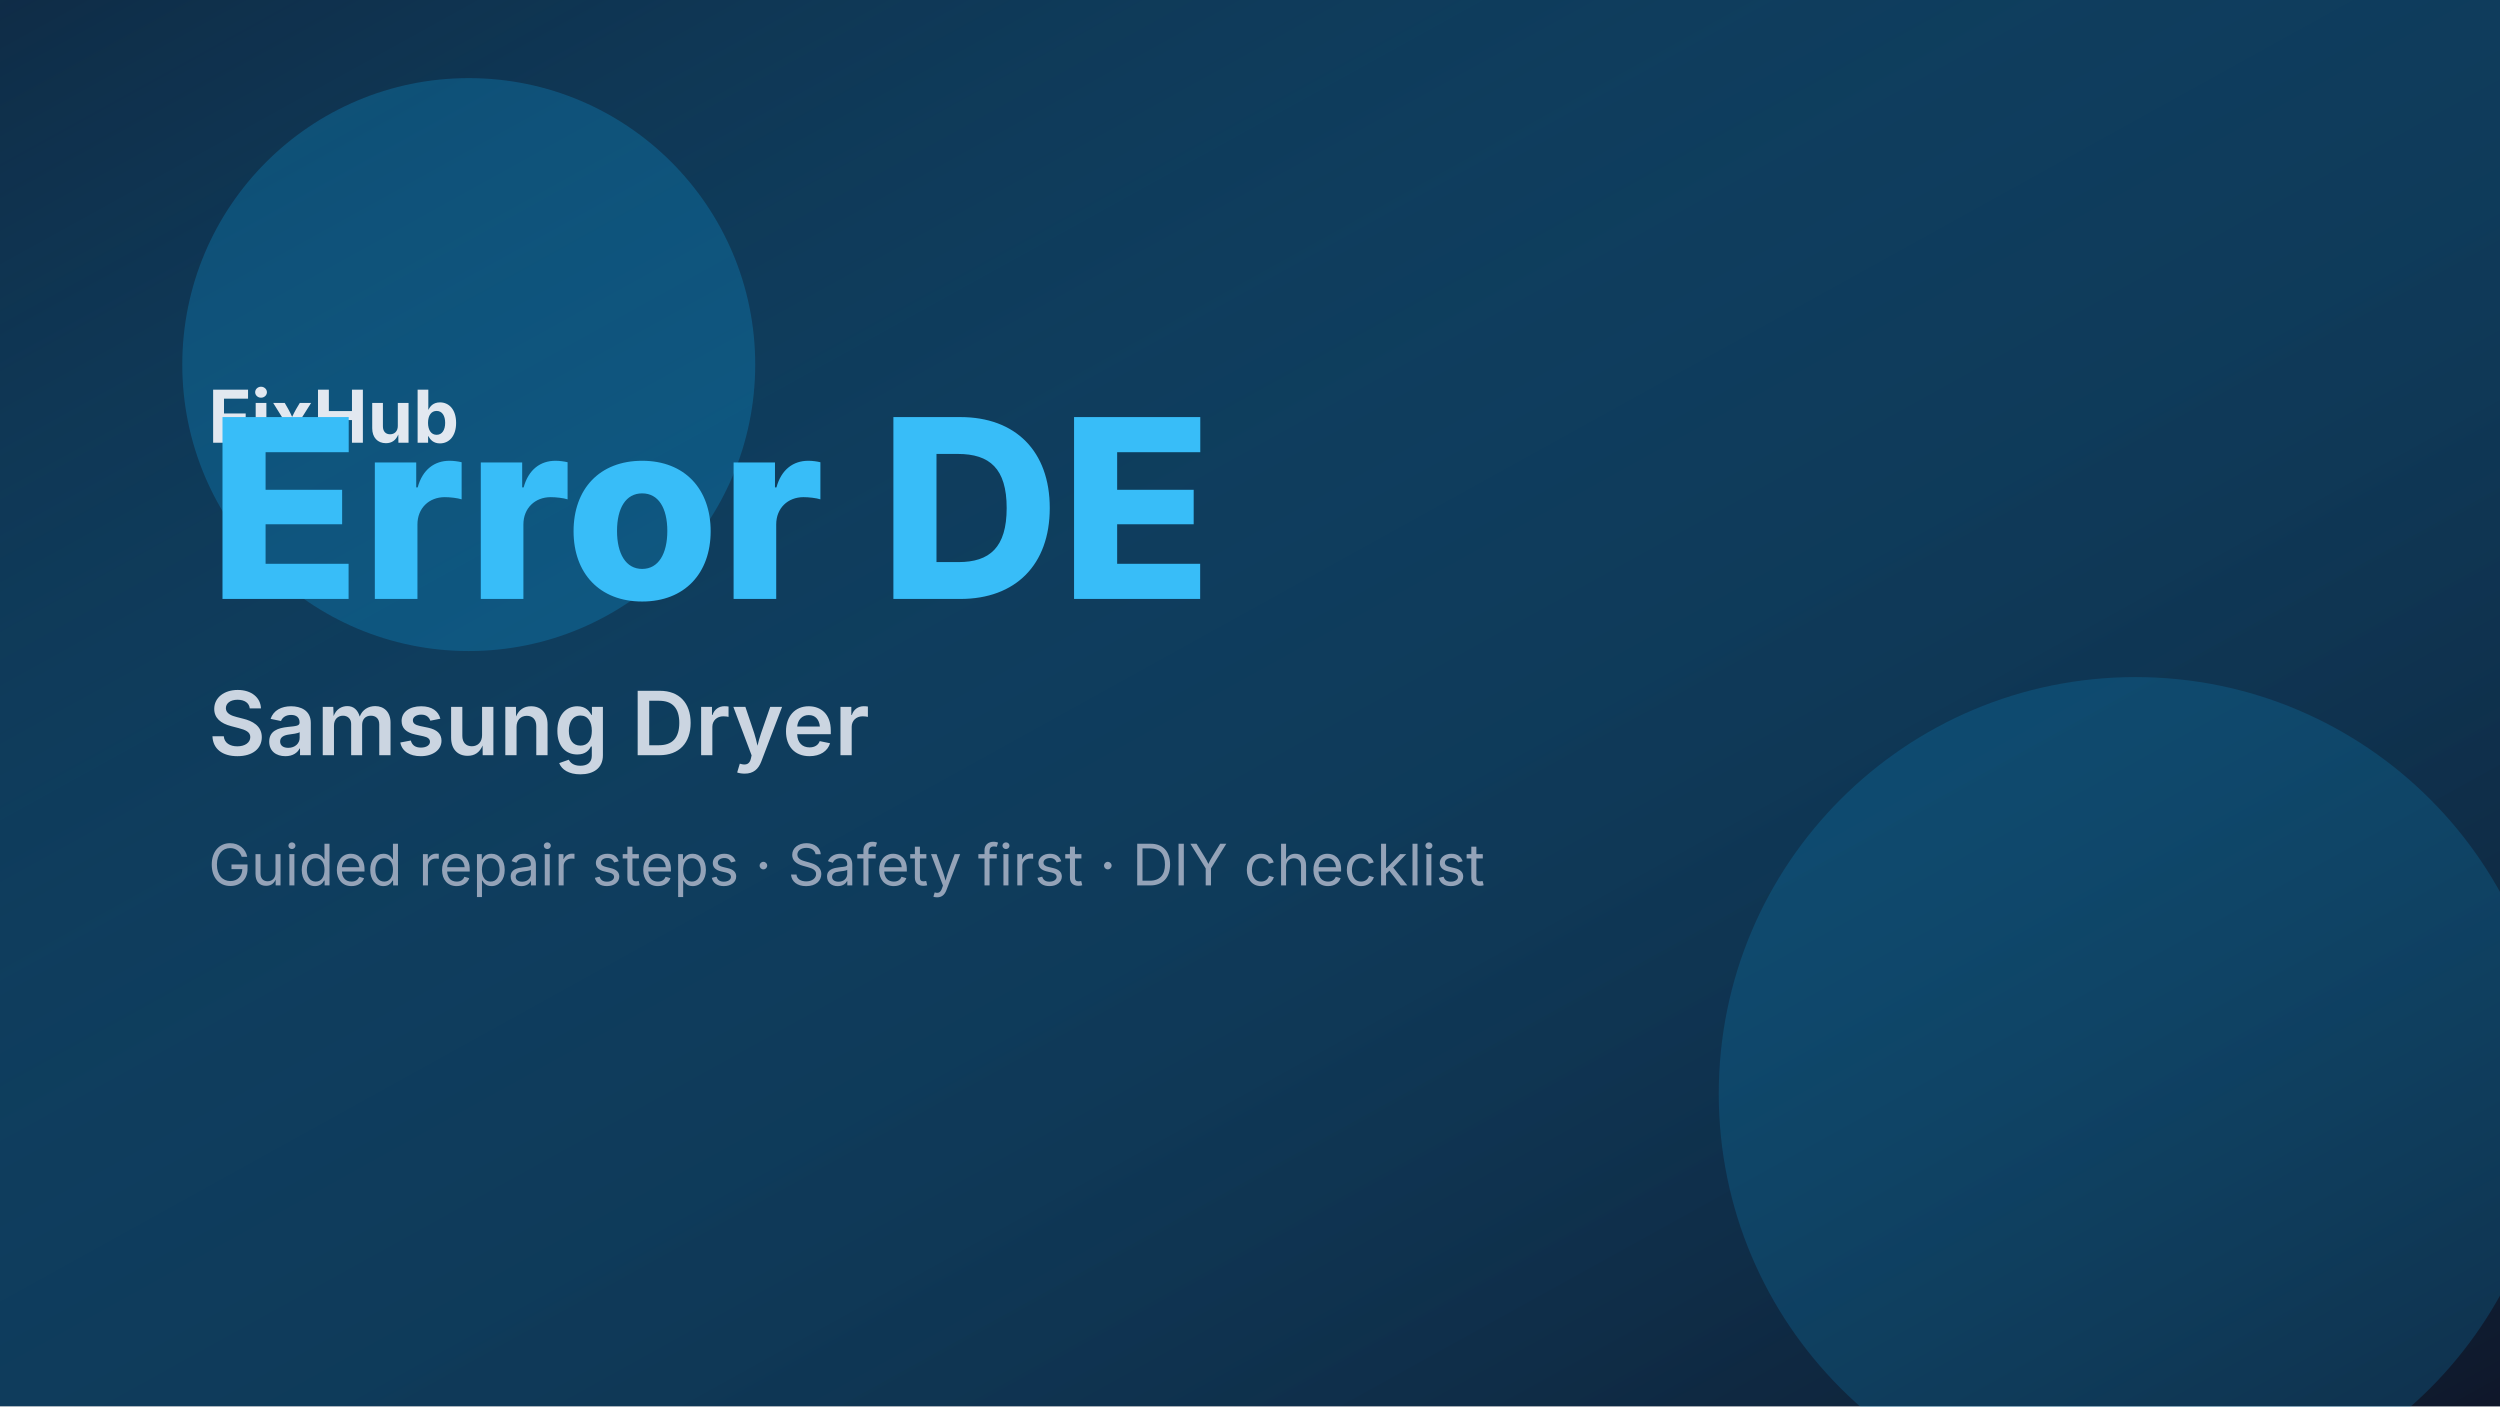
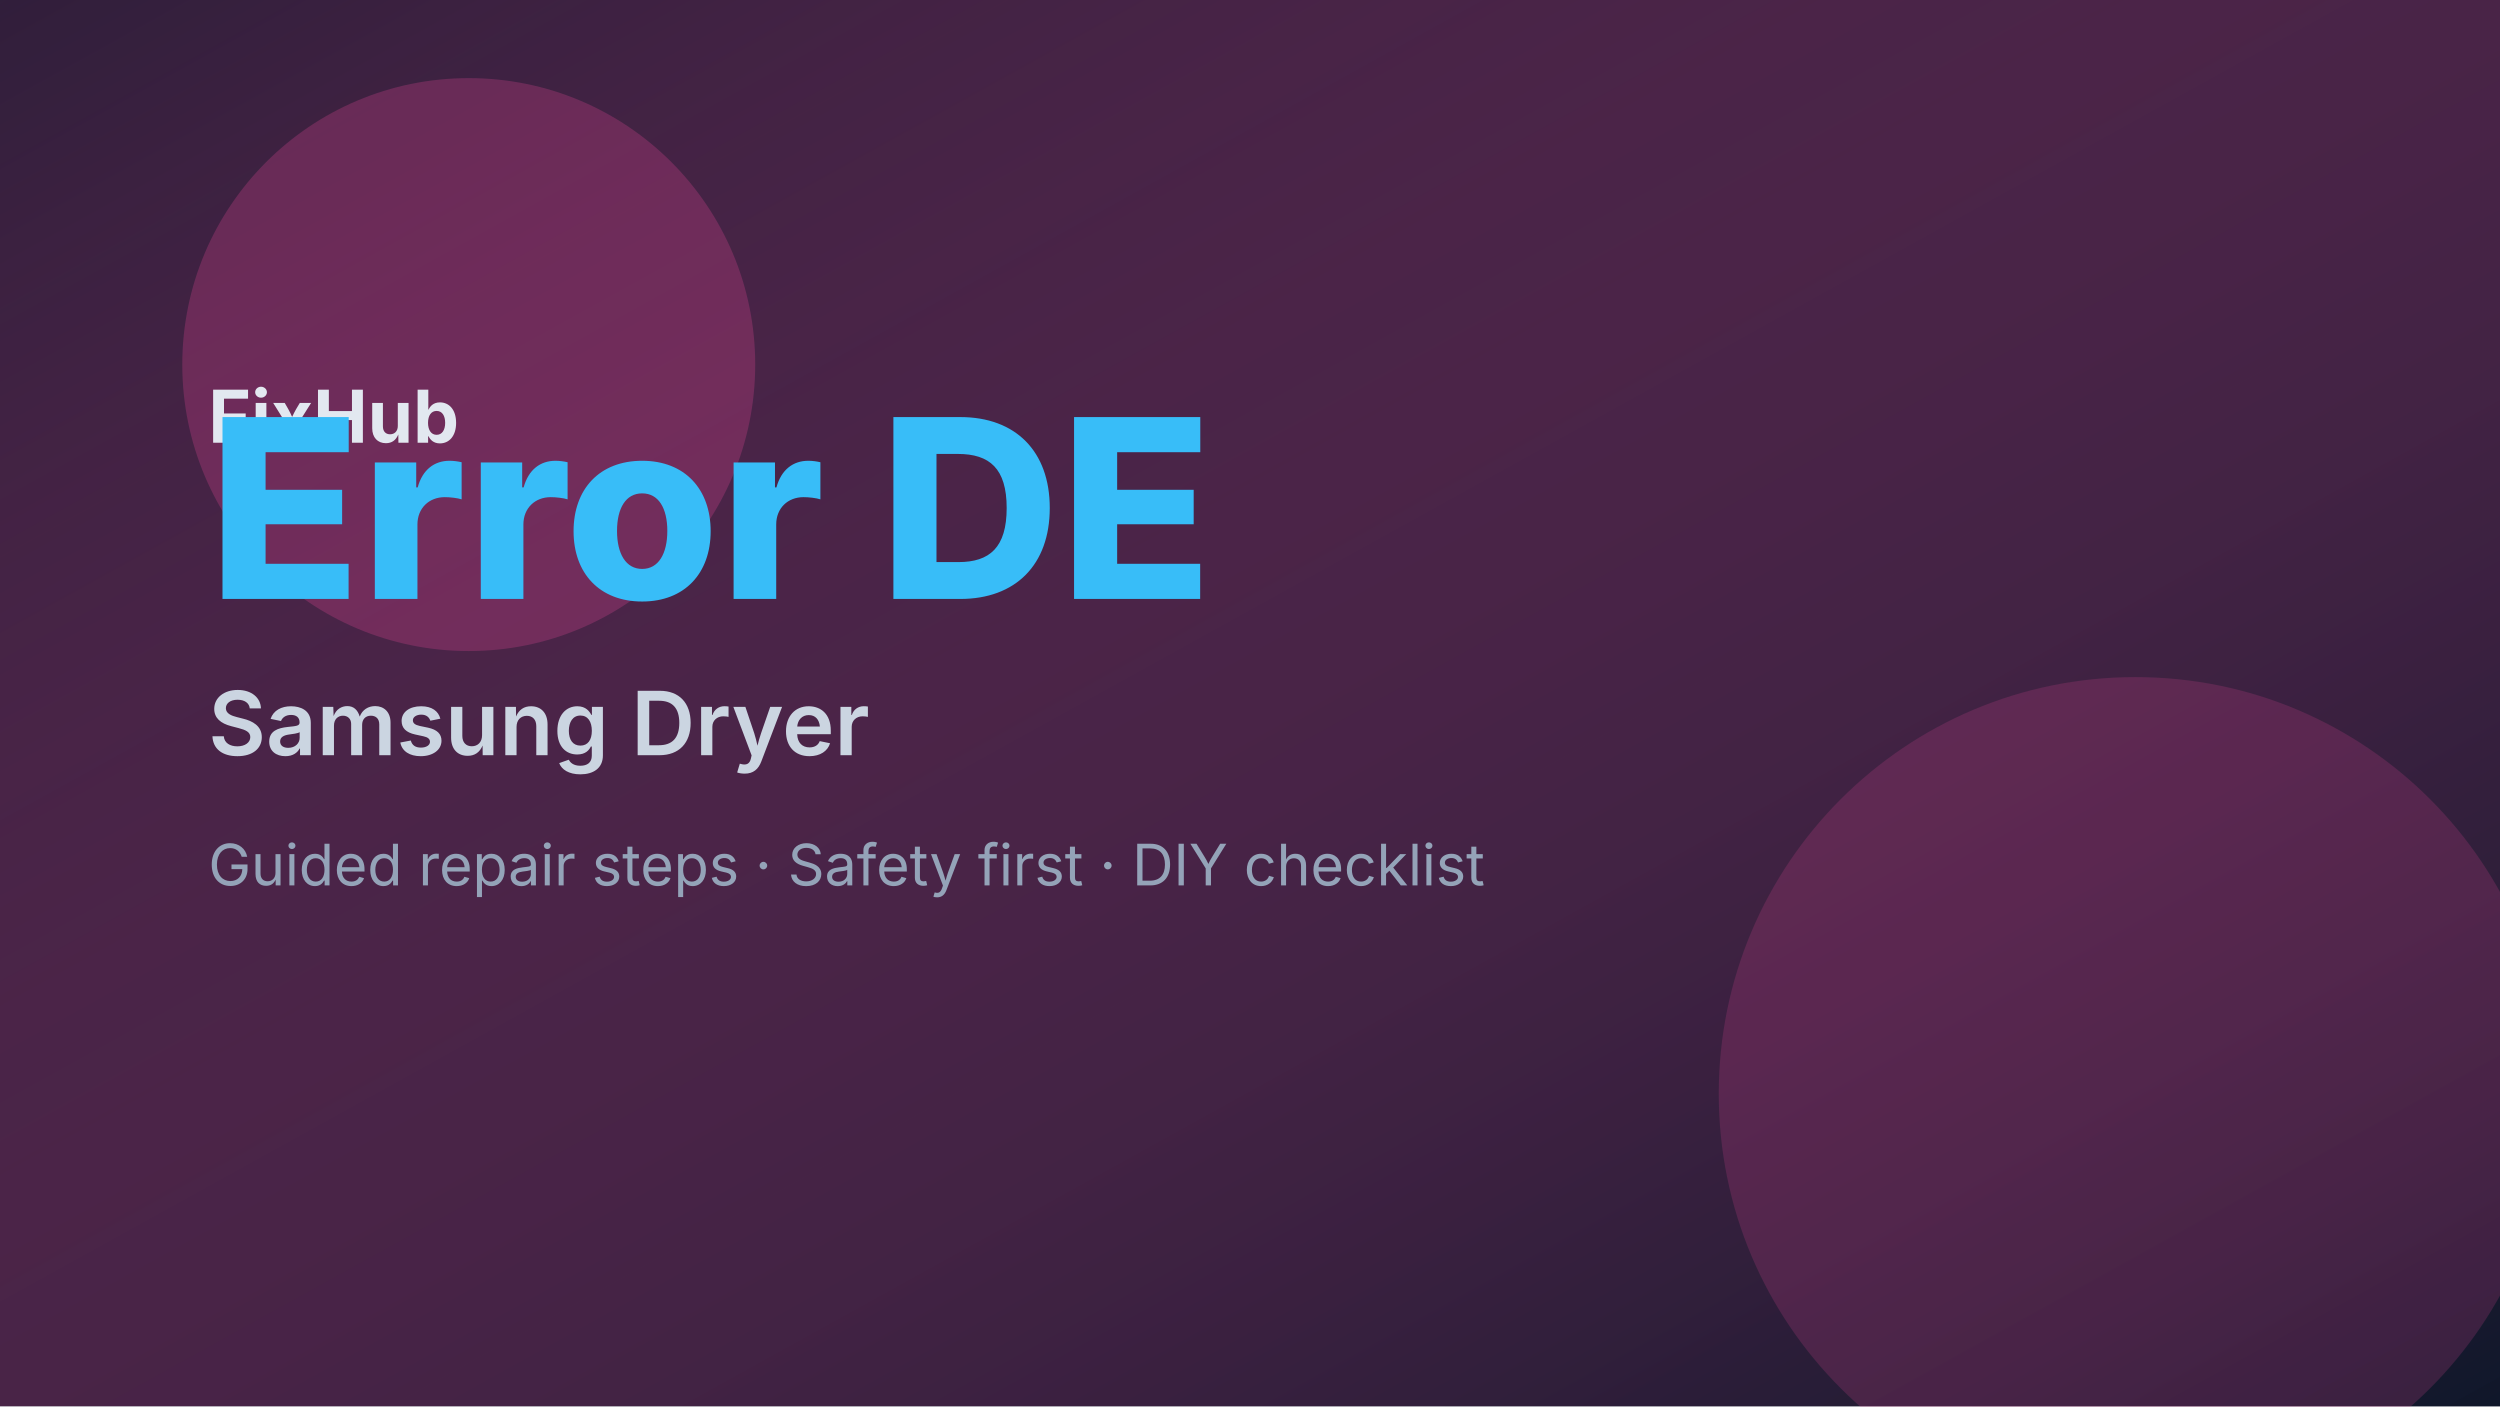
<svg xmlns="http://www.w3.org/2000/svg" width="960" height="540" viewBox="0 0 960 540" role="img" aria-label="Guide hero image for Samsung Dryer error DE">
  <defs>
    <linearGradient id="g" x1="0" y1="0" x2="1" y2="1">
-       <stop offset="0%" stop-color="#0EA5E9" stop-opacity="0.15" />
+       <stop offset="0%" stop-color="#EC4899" stop-opacity="0.15" />
      <stop offset="100%" stop-color="#0F172A" stop-opacity="0.9" />
    </linearGradient>
  </defs>
  <rect width="960" height="540" fill="#0F172A" />
  <rect width="960" height="540" fill="url(#g)" />
-   <circle cx="180" cy="140" r="110" fill="#0EA5E9" opacity="0.25" />
-   <circle cx="820" cy="420" r="160" fill="#0EA5E9" opacity="0.18" />
+   <circle cx="180" cy="140" r="110" fill="#EC4899" opacity="0.25" />
+   <circle cx="820" cy="420" r="160" fill="#EC4899" opacity="0.18" />
  <text x="80" y="170" fill="#E2E8F0" font-size="28" font-family="Inter, system-ui" font-weight="700">FixHub</text>
  <text x="80" y="230" fill="#38BDF8" font-size="96" font-family="Inter, system-ui" font-weight="800">Error DE</text>
  <text x="80" y="290" fill="#CBD5E1" font-size="34" font-family="Inter, system-ui" font-weight="600">Samsung Dryer</text>
  <text x="80" y="340" fill="#94A3B8" font-size="22" font-family="Inter, system-ui">Guided repair steps · Safety first · DIY checklist</text>
</svg>
